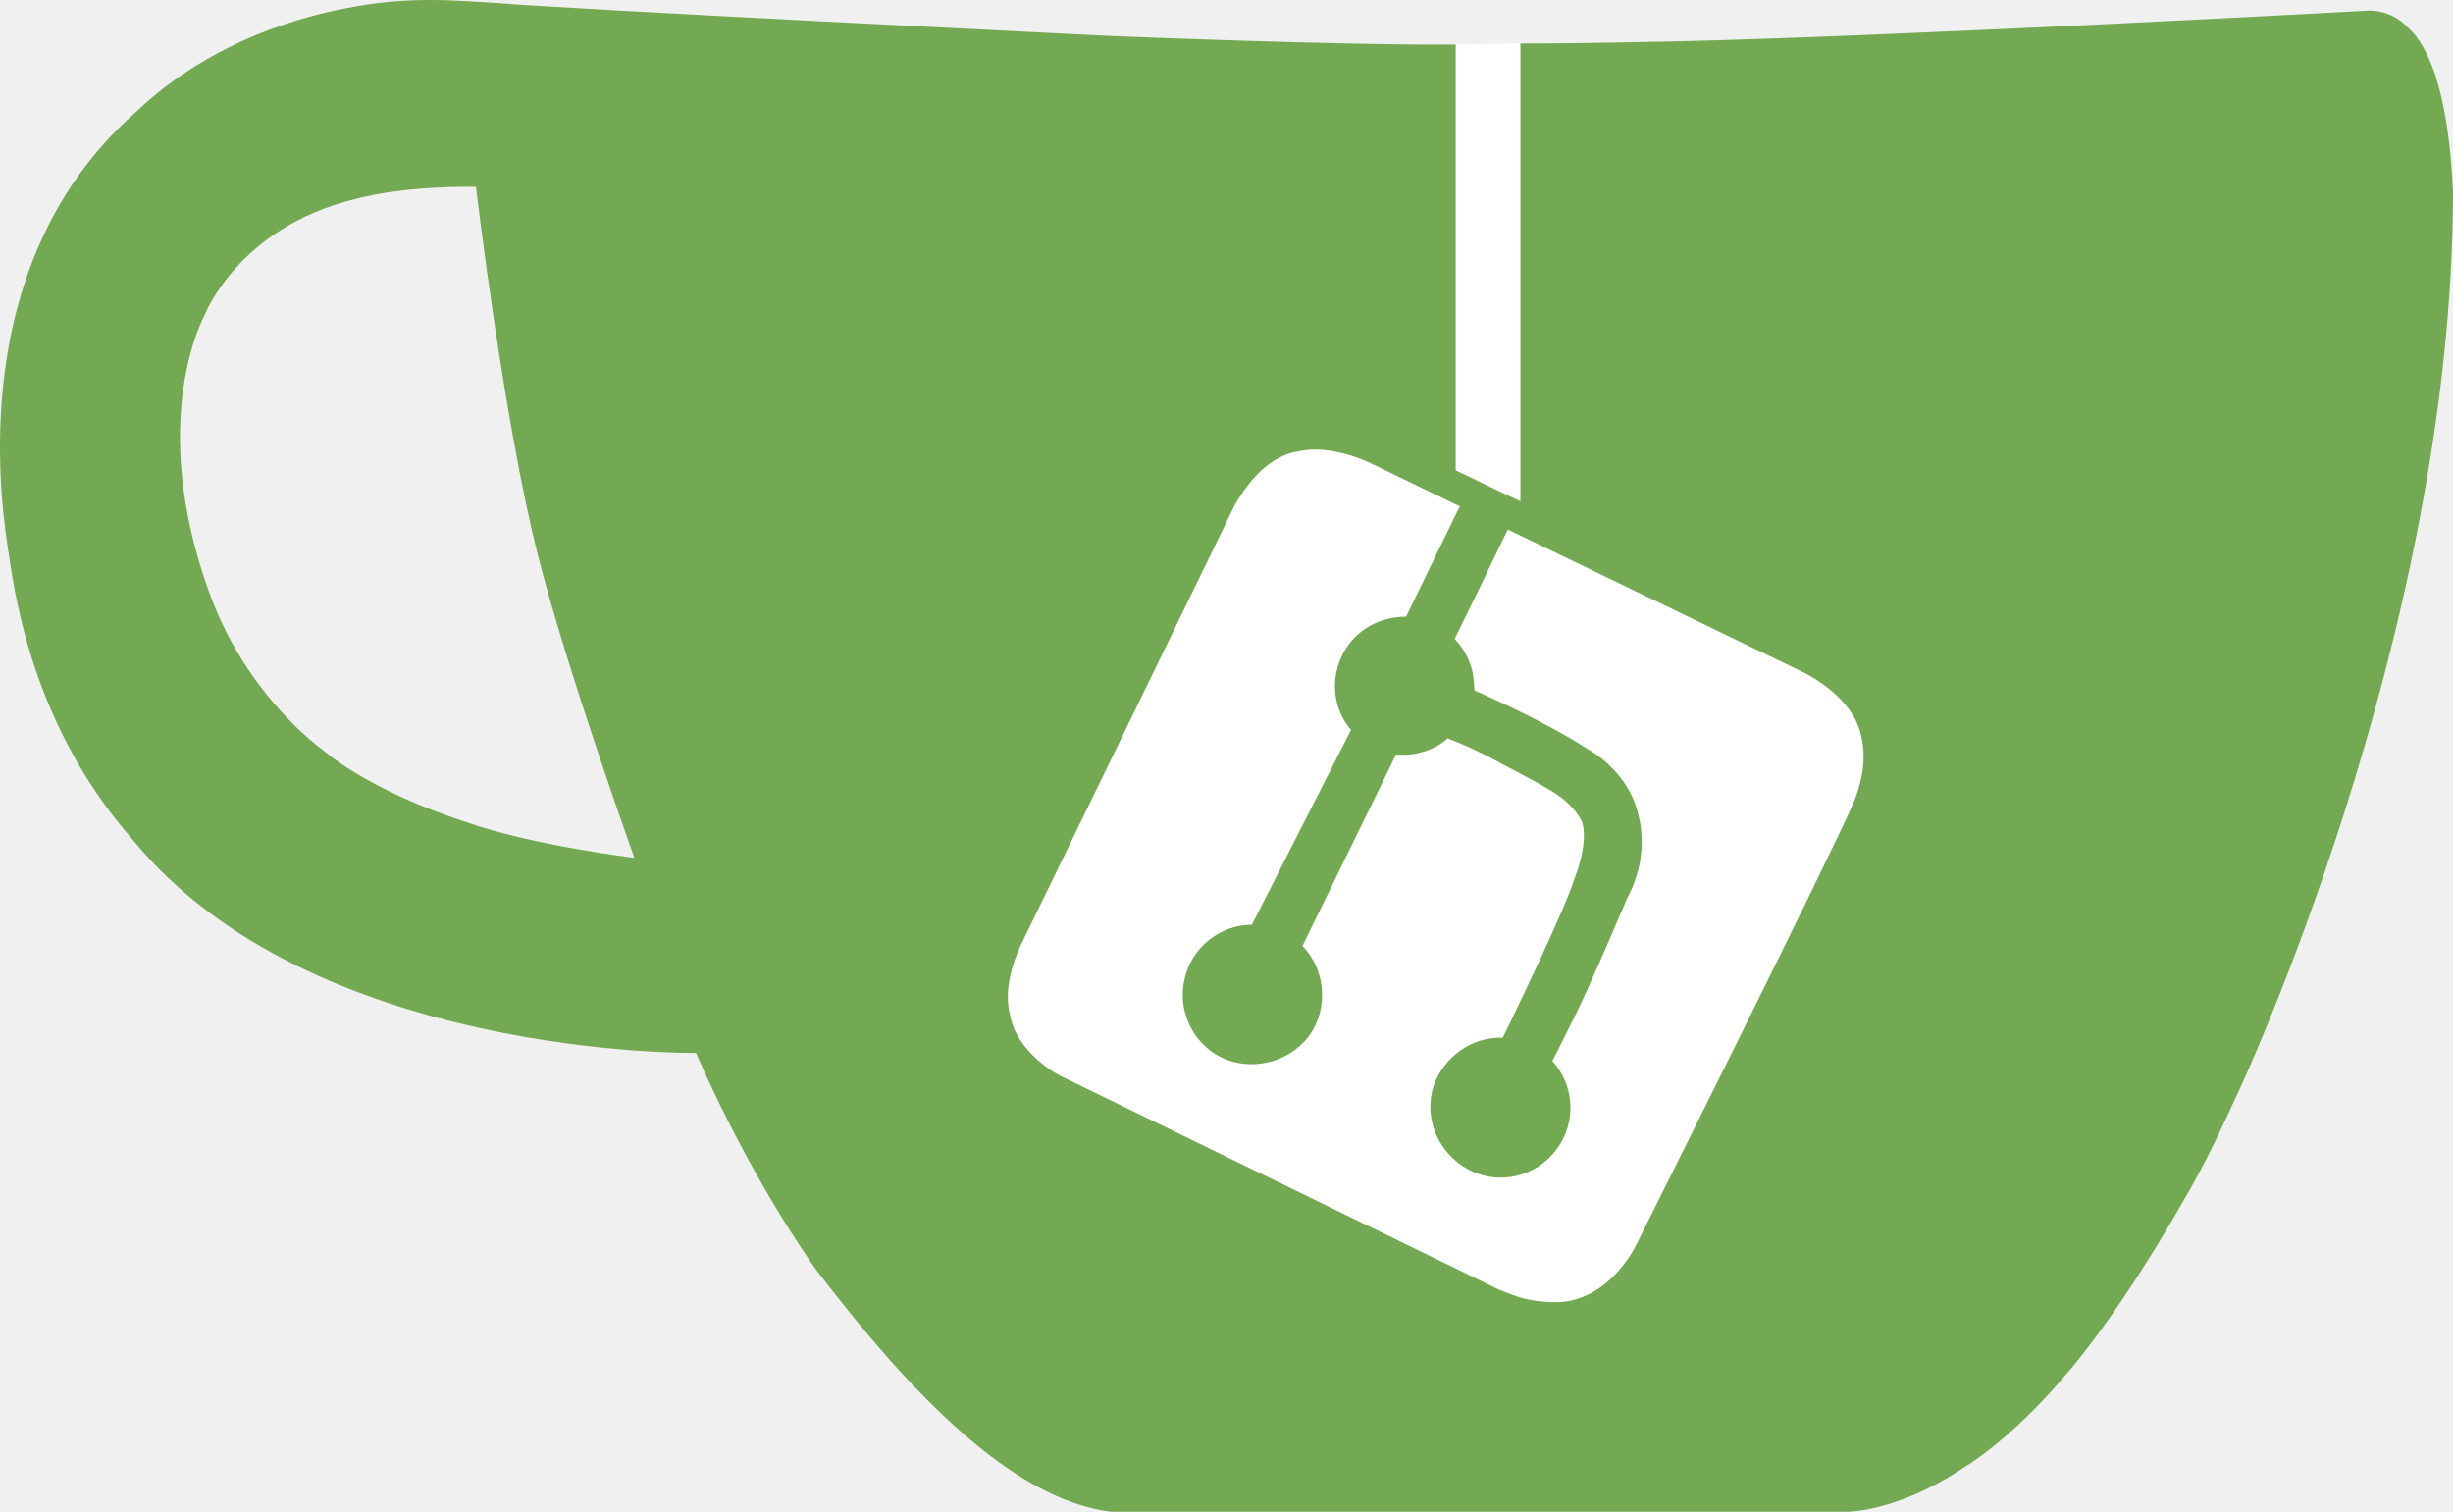
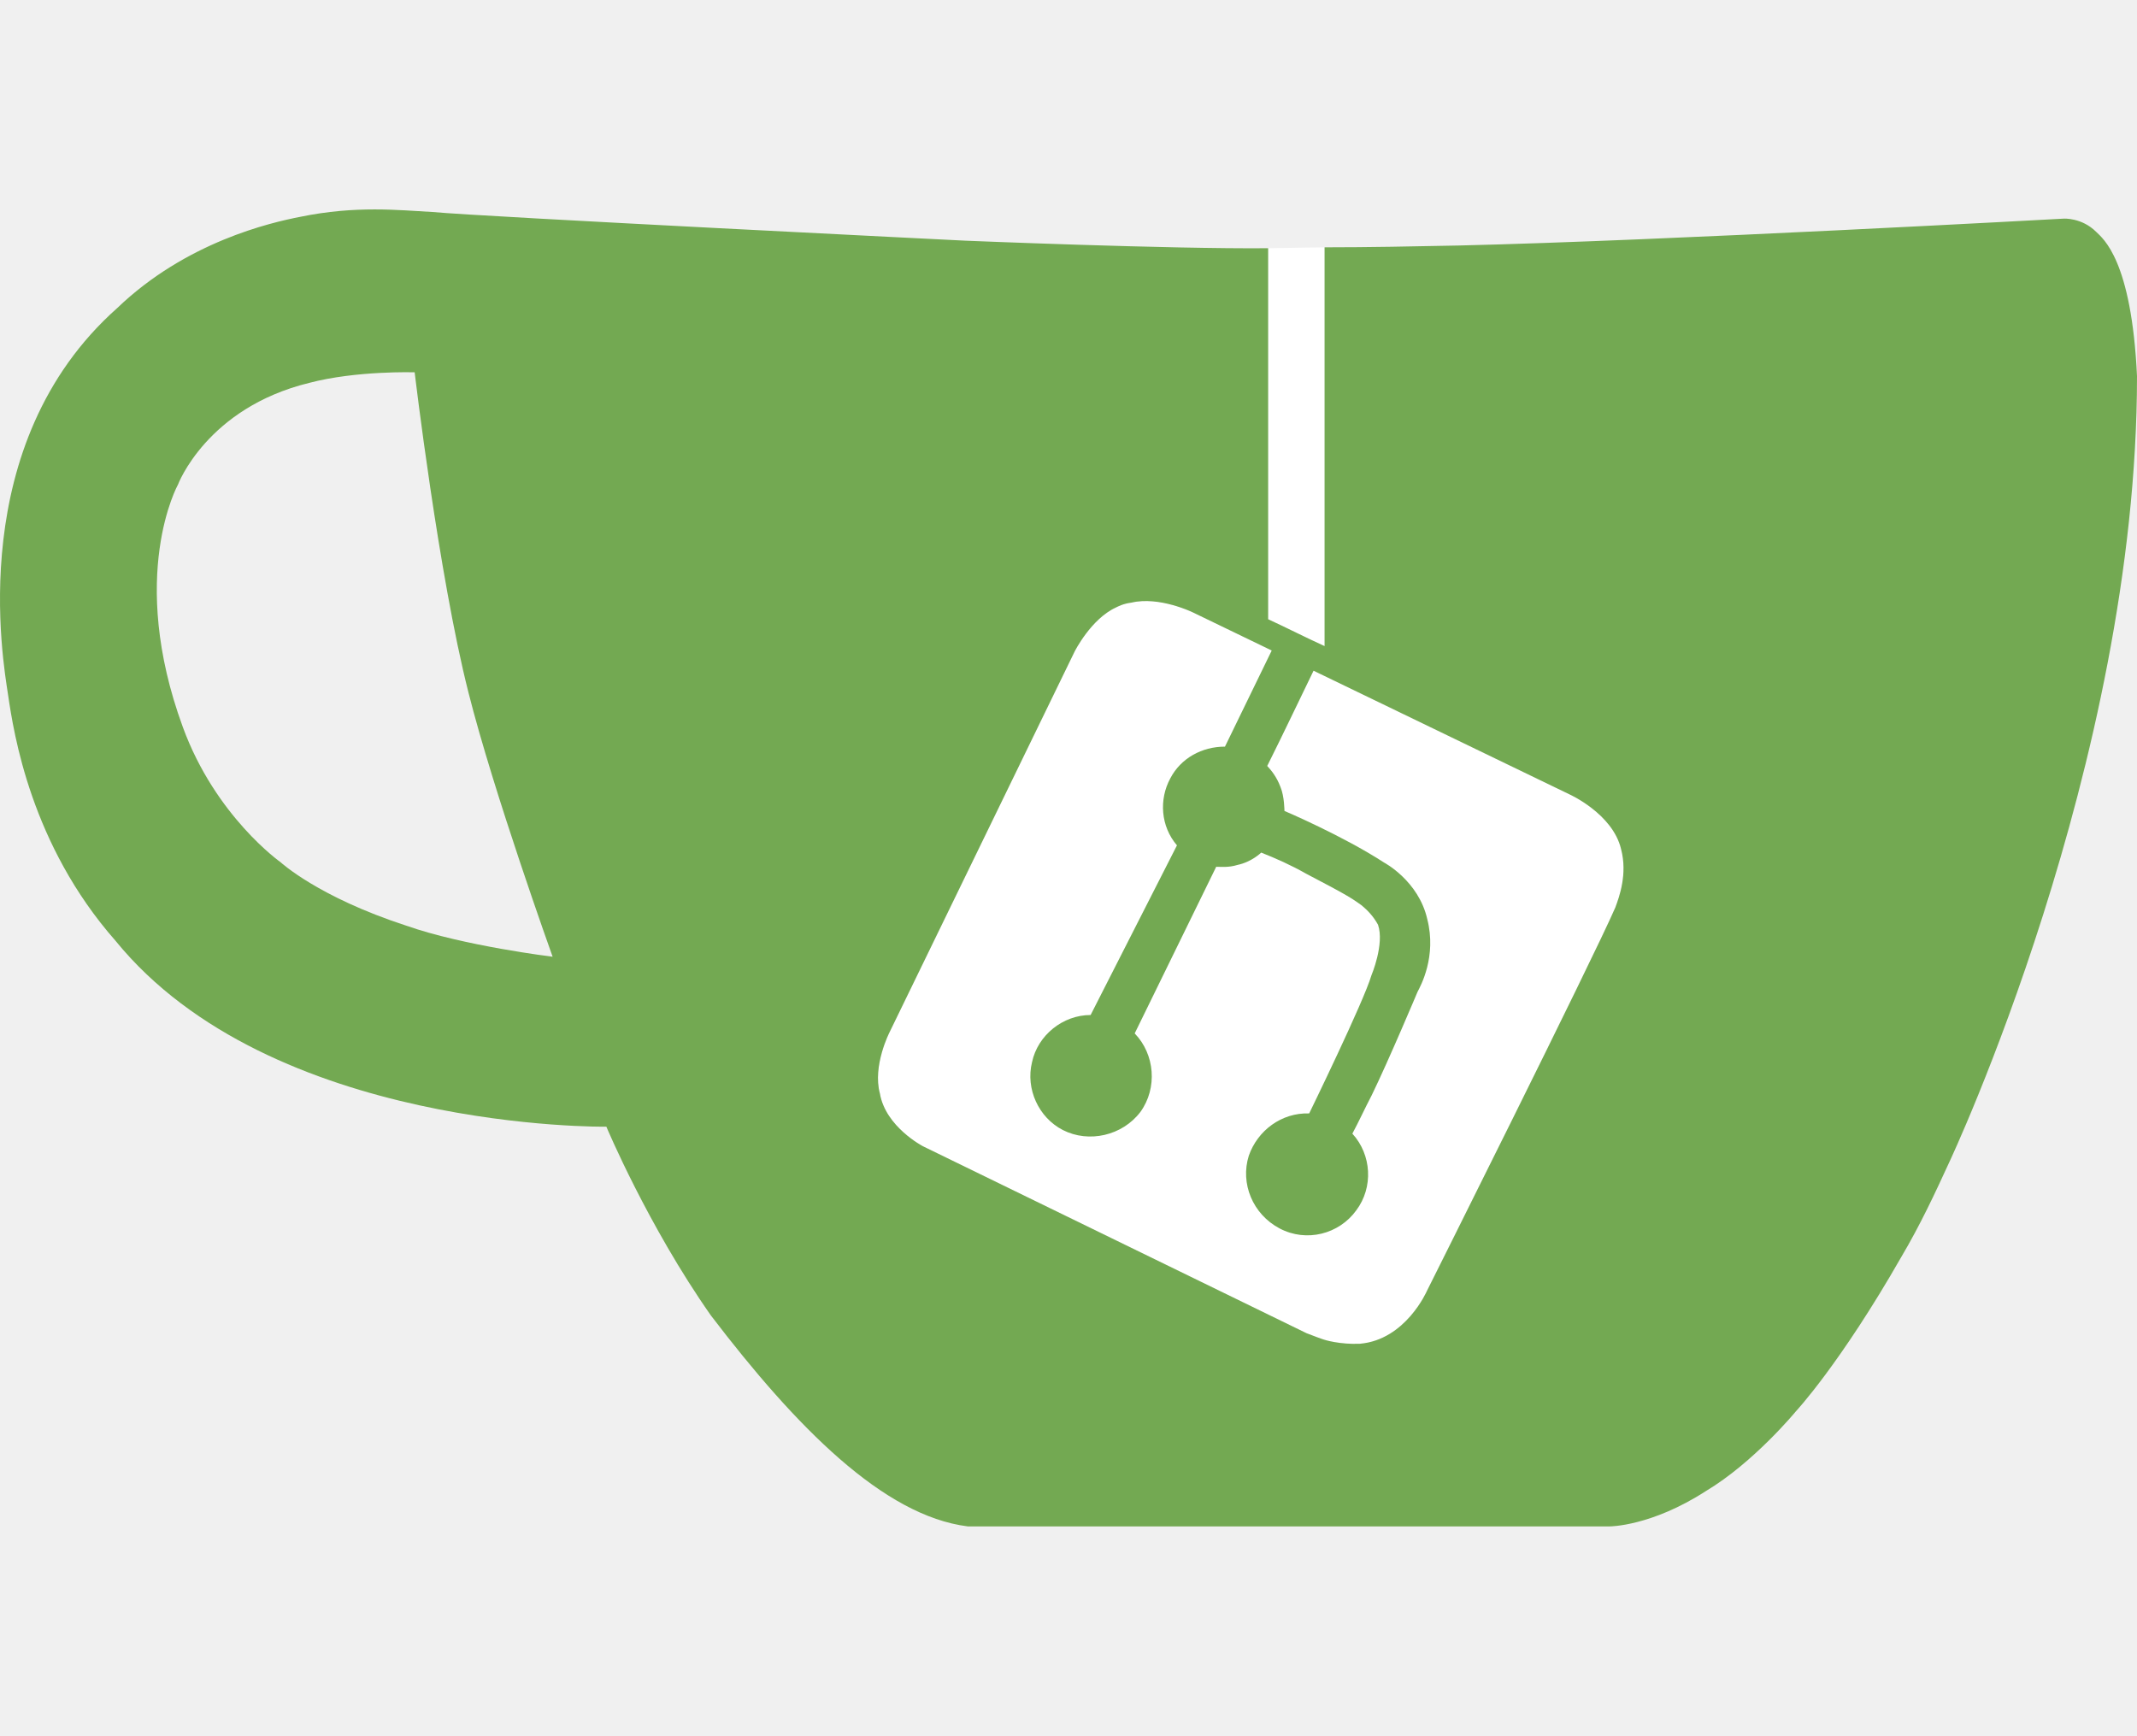
- <svg xmlns="http://www.w3.org/2000/svg" version="1.1" id="Layer_1" x="0px" y="0px" viewBox="0 0 707.852 436.25" xml:space="preserve" width="707.852" height="436.25">
-   <defs id="defs7" />
-   <style type="text/css" id="style1">
- 	.st0{fill:#73A952;}
- 	.st1{fill:#303030;}
- </style>
-   <g id="Layer_2_1_" transform="translate(-128.548,-142.05)">
-     <path class="st0" d="m 567.3,154.6 v 132.1 c -6.4,-2.9 -12.4,-6 -18.7,-8.9 V 154.9 Z m 33.9,345.7 c 0,0 -7,16.2 -22.2,17.5 -6.7,0.3 -11.7,-1.3 -11.7,-1.3 0,0 -0.3,0 -6,-2.2 l -127,-61.9 c 0,0 -12.4,-6.4 -14.3,-17.5 -2.5,-9.2 3.2,-20.3 3.2,-20.3 l 61.3,-126.1 c 0,0 5.4,-10.8 13.7,-14.6 0.6,-0.3 2.5,-1.3 5.1,-1.6 9.2,-2.2 20.3,3.2 20.3,3.2 l 124.8,60.3 c 0,0 14.3,6.4 17.1,18.1 2.2,8.3 -0.6,15.9 -1.9,19.4 -7.4,17.1 -62.4,127 -62.4,127 z" id="path1-8" style="fill:#ffffff;fill-opacity:1" />
-     <g id="g2" style="display:inline">
-       <path class="st0" d="m 822.9,149.5 c -4.8,-4.8 -10.8,-4.4 -10.8,-4.4 0,0 -132.1,7.3 -200.3,8.9 -14.9,0.3 -29.8,0.6 -44.5,0.6 v 132.1 c -6.4,-2.9 -12.4,-6 -18.7,-8.9 0,-41 0,-122.9 0,-122.9 -32.7,0.3 -100.3,-2.5 -100.3,-2.5 0,0 -159.4,-7.9 -176.5,-9.5 -11.1,-0.6 -25.4,-2.2 -43.8,1.6 -9.8,1.9 -37.8,8.3 -60.6,30.2 -50.8,45.1 -37.8,117.2 -36.2,128 1.9,13 7.6,49.8 35.6,81.6 51.4,63.2 162.6,61.6 162.6,61.6 0,0 13.7,32.7 34.6,62.5 28.3,37.1 57.2,66.4 85.1,69.9 70.8,0 212.7,0 212.7,0 0,0 13.7,0 31.8,-11.7 15.9,-9.5 29.8,-26.4 29.8,-26.4 0,0 14.6,-15.6 34.9,-51.1 6.4,-10.8 11.4,-21.6 15.9,-31.4 0,0 62.2,-131.8 62.2,-260.4 -1.8,-38.6 -11.3,-45.6 -13.5,-47.8 z M 263.1,379.3 c -29.2,-9.5 -41.6,-21 -41.6,-21 0,0 -21.6,-15.2 -32.4,-44.8 -18.4,-50.2 -1.6,-80.3 -1.6,-80.3 0,0 9.5,-25.4 43.5,-33.7 15.6,-4.1 34.9,-3.5 34.9,-3.5 0,0 7.9,67 17.8,106 8.3,33 27.9,87.6 27.9,87.6 0,0 -29.5,-3.6 -48.5,-10.3 z m 338.1,121 c 0,0 -7,16.2 -22.2,17.5 -6.7,0.3 -11.7,-1.3 -11.7,-1.3 0,0 -0.3,0 -6,-2.2 l -127,-61.9 c 0,0 -12.4,-6.4 -14.3,-17.5 -2.5,-9.2 3.2,-20.3 3.2,-20.3 l 61.3,-126.1 c 0,0 5.4,-10.8 13.7,-14.6 0.6,-0.3 2.5,-1.3 5.1,-1.6 9.2,-2.2 20.3,3.2 20.3,3.2 l 124.8,60.3 c 0,0 14.3,6.4 17.1,18.1 2.2,8.3 -0.6,15.9 -1.9,19.4 -7.4,17.1 -62.4,127 -62.4,127 z" id="path1" />
-       <path class="st0" d="m 489.8,408.9 c -9.2,0 -17.5,6.7 -19.4,15.6 -2.2,8.9 2.2,18.4 10.2,22.5 8.6,4.4 19.7,1.9 25.7,-6 5.7,-7.9 4.8,-19.1 -1.9,-26 l 27,-55.2 c 1.6,0 4.1,0.3 7,-0.6 4.8,-1 7.9,-4.1 7.9,-4.1 4.8,1.9 9.8,4.1 14.9,7 5.4,2.9 10.5,5.4 15.2,8.3 1,0.6 1.9,1.3 3.2,2.2 1.9,1.6 3.8,3.5 5.4,6.4 2.2,6.4 -2.2,16.8 -2.2,16.8 -2.5,8.6 -20.6,45.7 -20.6,45.7 -9.2,-0.3 -17.1,5.7 -20,14 -2.9,9.2 1.3,19.4 10.2,24.1 8.9,4.7 19.7,1.9 25.4,-6 5.7,-7.6 5.1,-18.4 -1.3,-25.4 2.2,-4.1 4.1,-8.3 6.4,-12.7 5.7,-11.7 15.2,-34.3 15.2,-34.3 1,-1.9 6.4,-11.7 3.2,-24.1 -2.9,-12.7 -14.3,-18.7 -14.3,-18.7 -13.7,-8.9 -33,-17.1 -33,-17.1 0,0 0,-4.8 -1.3,-7.9 -1.3,-3.5 -3.2,-5.7 -4.4,-7 5.4,-10.8 10.5,-21.6 15.9,-32.7 -4.8,-2.2 -9.2,-4.4 -13.7,-7 -5.4,11.1 -10.8,22.2 -16.2,33.3 -7.6,0 -14.6,3.8 -18.1,10.5 -3.8,7 -3.2,15.9 2.2,22.2 z" id="path2" />
+ <svg xmlns="http://www.w3.org/2000/svg" xml:space="preserve" id="Layer_1" width="707.852" height="575" x="0" y="0" viewBox="0 0 707.852 575">
+   <style id="style1" type="text/css">.st0{fill:#73a952}</style>
+   <g id="Layer_2_1_" transform="translate(-128.548 -277.851)">
+     <path id="path1-8" d="M567.3 359.776v132.1c-6.4-2.9-12.4-6-18.7-8.9v-122.9zm33.9 345.7s-7 16.2-22.2 17.5c-6.7.3-11.7-1.3-11.7-1.3s-.3 0-6-2.2l-127-61.9s-12.4-6.4-14.3-17.5c-2.5-9.2 3.2-20.3 3.2-20.3l61.3-126.1s5.4-10.8 13.7-14.6c.6-.3 2.5-1.3 5.1-1.6 9.2-2.2 20.3 3.2 20.3 3.2l124.8 60.3s14.3 6.4 17.1 18.1c2.2 8.3-.6 15.9-1.9 19.4-7.4 17.1-62.4 127-62.4 127" class="st0" style="fill:#fff;fill-opacity:1" />
+     <g id="g2" style="display:inline" transform="translate(0 205.176)">
+       <path id="path1" d="M822.9 149.5c-4.8-4.8-10.8-4.4-10.8-4.4S680 152.4 611.8 154c-14.9.3-29.8.6-44.5.6v132.1c-6.4-2.9-12.4-6-18.7-8.9V154.9c-32.7.3-100.3-2.5-100.3-2.5s-159.4-7.9-176.5-9.5c-11.1-.6-25.4-2.2-43.8 1.6-9.8 1.9-37.8 8.3-60.6 30.2-50.8 45.1-37.8 117.2-36.2 128 1.9 13 7.6 49.8 35.6 81.6 51.4 63.2 162.6 61.6 162.6 61.6s13.7 32.7 34.6 62.5c28.3 37.1 57.2 66.4 85.1 69.9h212.7s13.7 0 31.8-11.7c15.9-9.5 29.8-26.4 29.8-26.4s14.6-15.6 34.9-51.1c6.4-10.8 11.4-21.6 15.9-31.4 0 0 62.2-131.8 62.2-260.4-1.8-38.6-11.3-45.6-13.5-47.8M263.1 379.3c-29.2-9.5-41.6-21-41.6-21s-21.6-15.2-32.4-44.8c-18.4-50.2-1.6-80.3-1.6-80.3s9.5-25.4 43.5-33.7c15.6-4.1 34.9-3.5 34.9-3.5s7.9 67 17.8 106c8.3 33 27.9 87.6 27.9 87.6s-29.5-3.6-48.5-10.3m338.1 121s-7 16.2-22.2 17.5c-6.7.3-11.7-1.3-11.7-1.3s-.3 0-6-2.2l-127-61.9s-12.4-6.4-14.3-17.5c-2.5-9.2 3.2-20.3 3.2-20.3l61.3-126.1s5.4-10.8 13.7-14.6c.6-.3 2.5-1.3 5.1-1.6 9.2-2.2 20.3 3.2 20.3 3.2l124.8 60.3s14.3 6.4 17.1 18.1c2.2 8.3-.6 15.9-1.9 19.4-7.4 17.1-62.4 127-62.4 127" class="st0" />
+       <path id="path2" d="M489.8 408.9c-9.2 0-17.5 6.7-19.4 15.6-2.2 8.9 2.2 18.4 10.2 22.5 8.6 4.4 19.7 1.9 25.7-6 5.7-7.9 4.8-19.1-1.9-26l27-55.2c1.6 0 4.1.3 7-.6 4.8-1 7.9-4.1 7.9-4.1 4.8 1.9 9.8 4.1 14.9 7 5.4 2.9 10.5 5.4 15.2 8.3 1 .6 1.9 1.3 3.2 2.2 1.9 1.6 3.8 3.5 5.4 6.4 2.2 6.4-2.2 16.8-2.2 16.8-2.5 8.6-20.6 45.7-20.6 45.7-9.2-.3-17.1 5.7-20 14-2.9 9.2 1.3 19.4 10.2 24.1s19.7 1.9 25.4-6c5.7-7.6 5.1-18.4-1.3-25.4 2.2-4.1 4.1-8.3 6.4-12.7 5.7-11.7 15.2-34.3 15.2-34.3 1-1.9 6.4-11.7 3.2-24.1-2.9-12.7-14.3-18.7-14.3-18.7-13.7-8.9-33-17.1-33-17.1s0-4.8-1.3-7.9c-1.3-3.5-3.2-5.7-4.4-7 5.4-10.8 10.5-21.6 15.9-32.7-4.8-2.2-9.2-4.4-13.7-7L534.3 320c-7.6 0-14.6 3.8-18.1 10.5-3.8 7-3.2 15.9 2.2 22.2z" class="st0" />
    </g>
  </g>
</svg>
